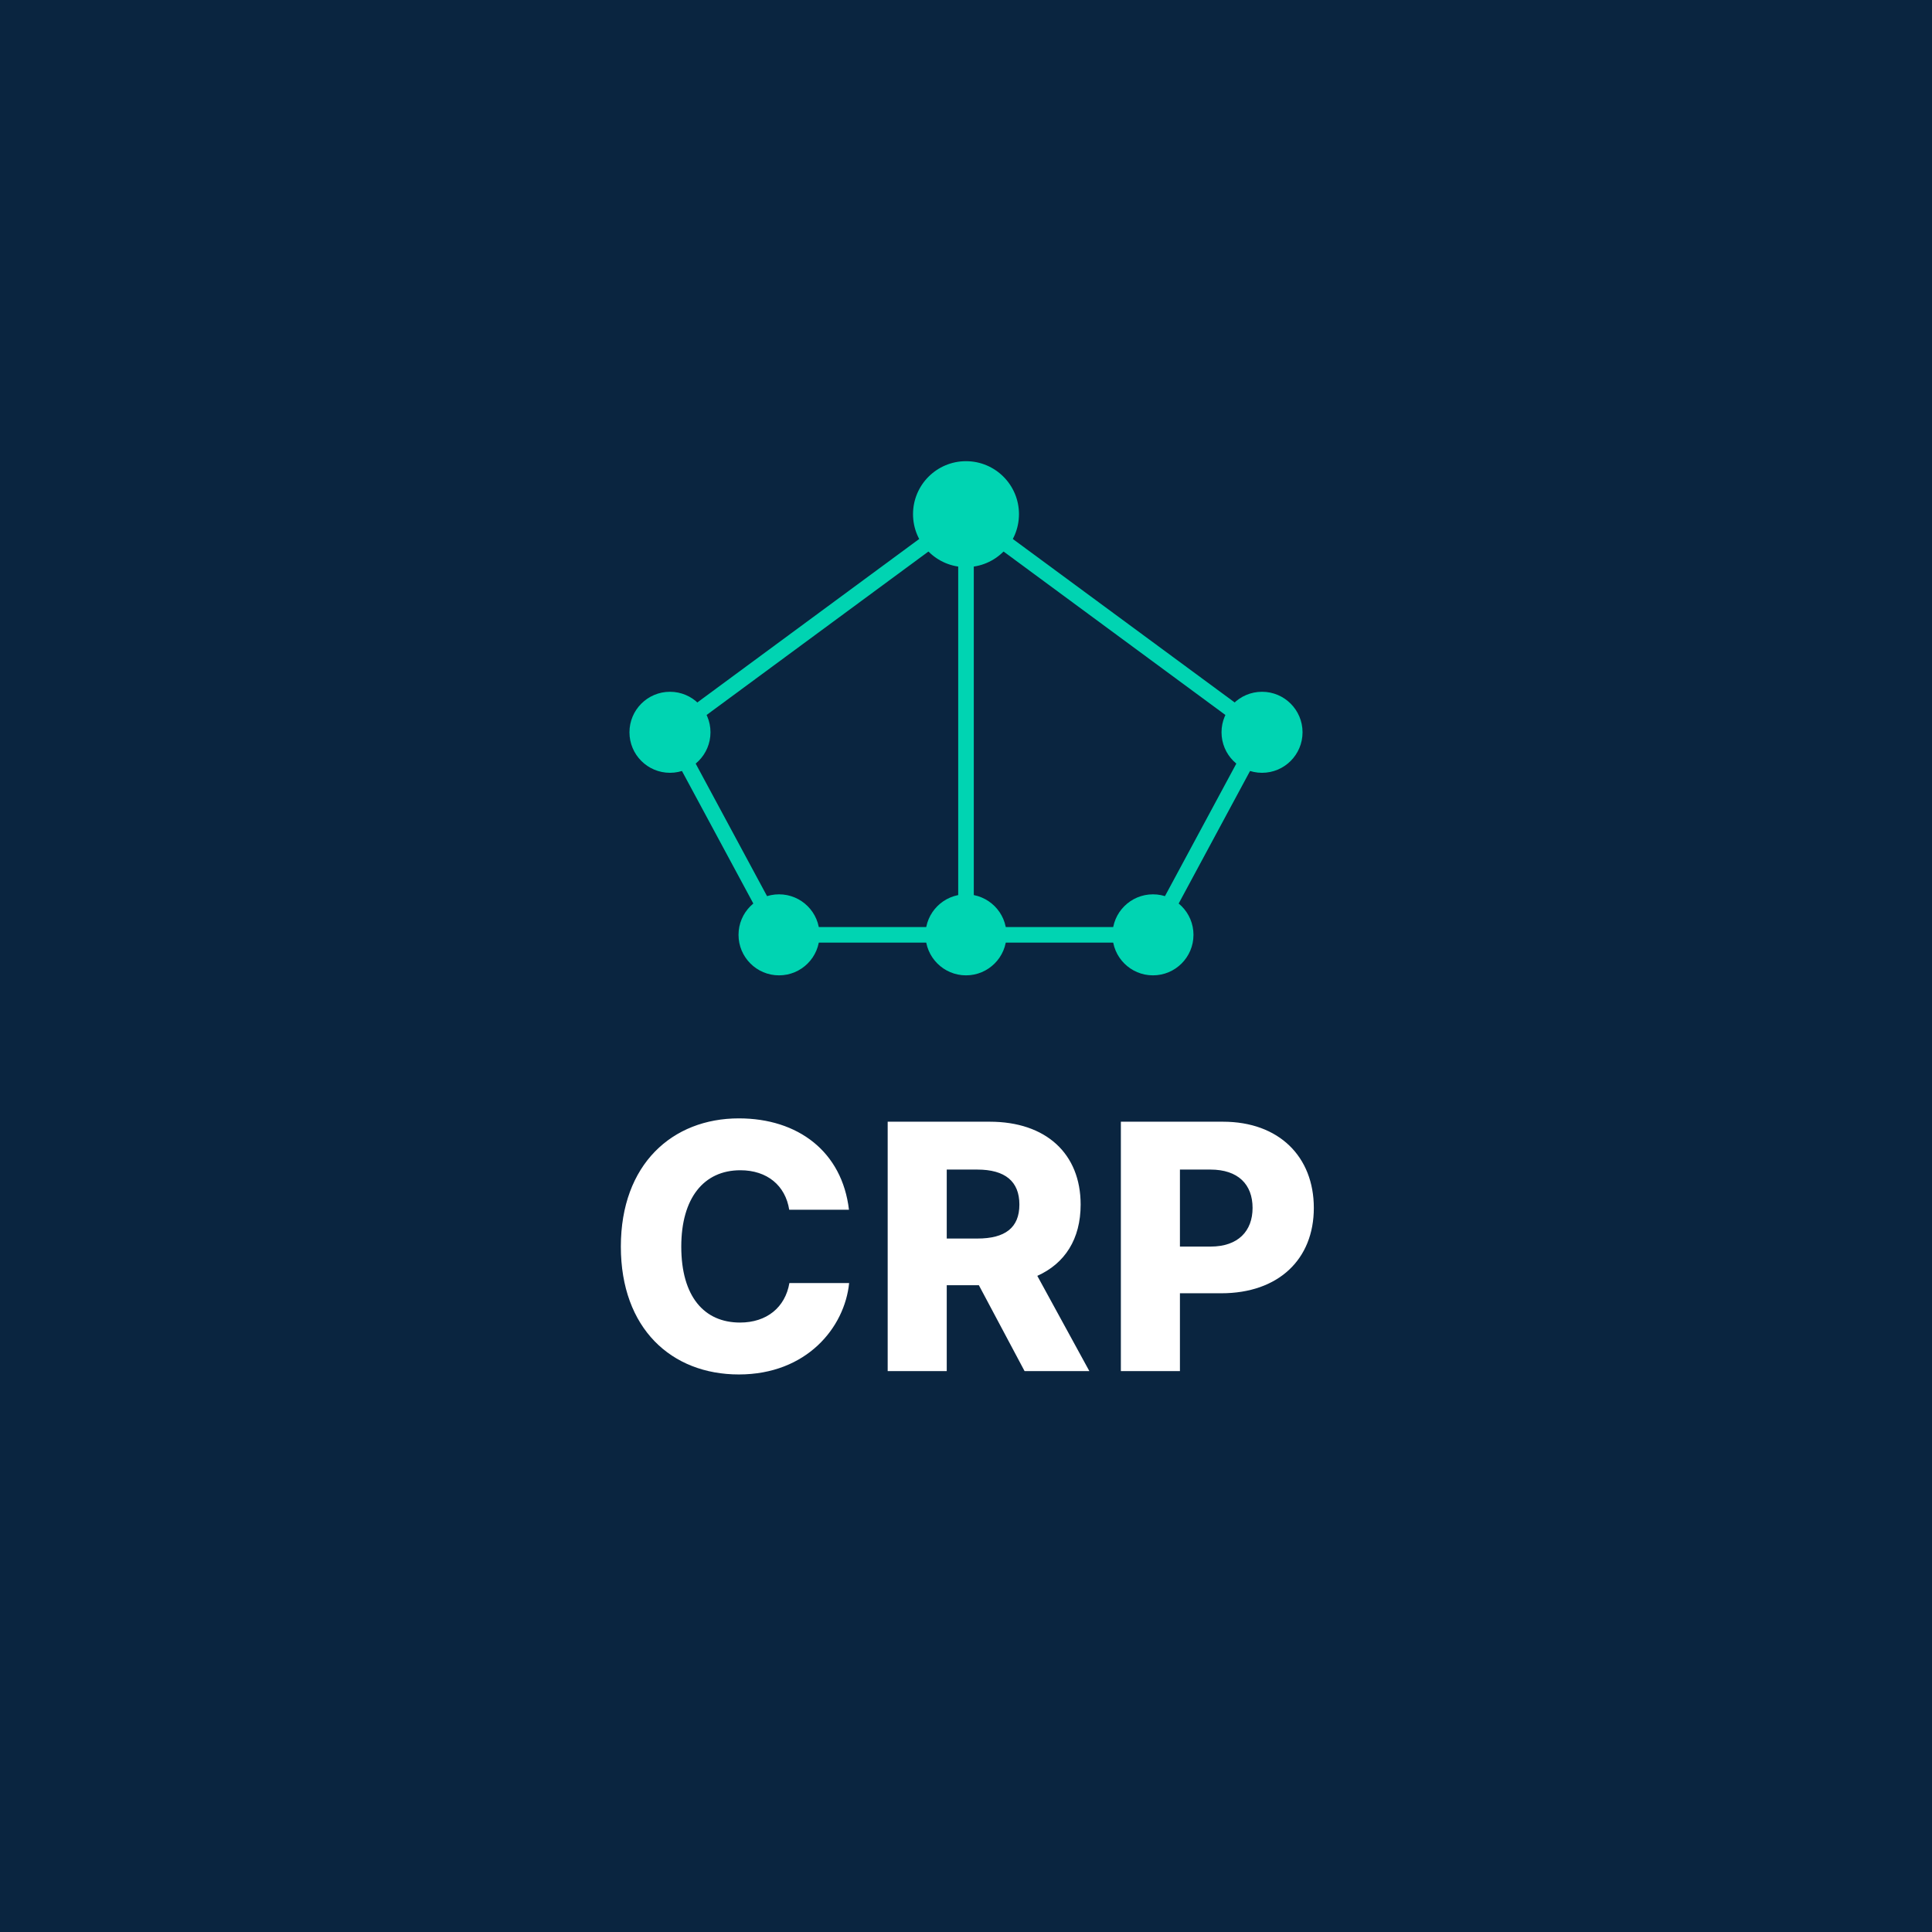
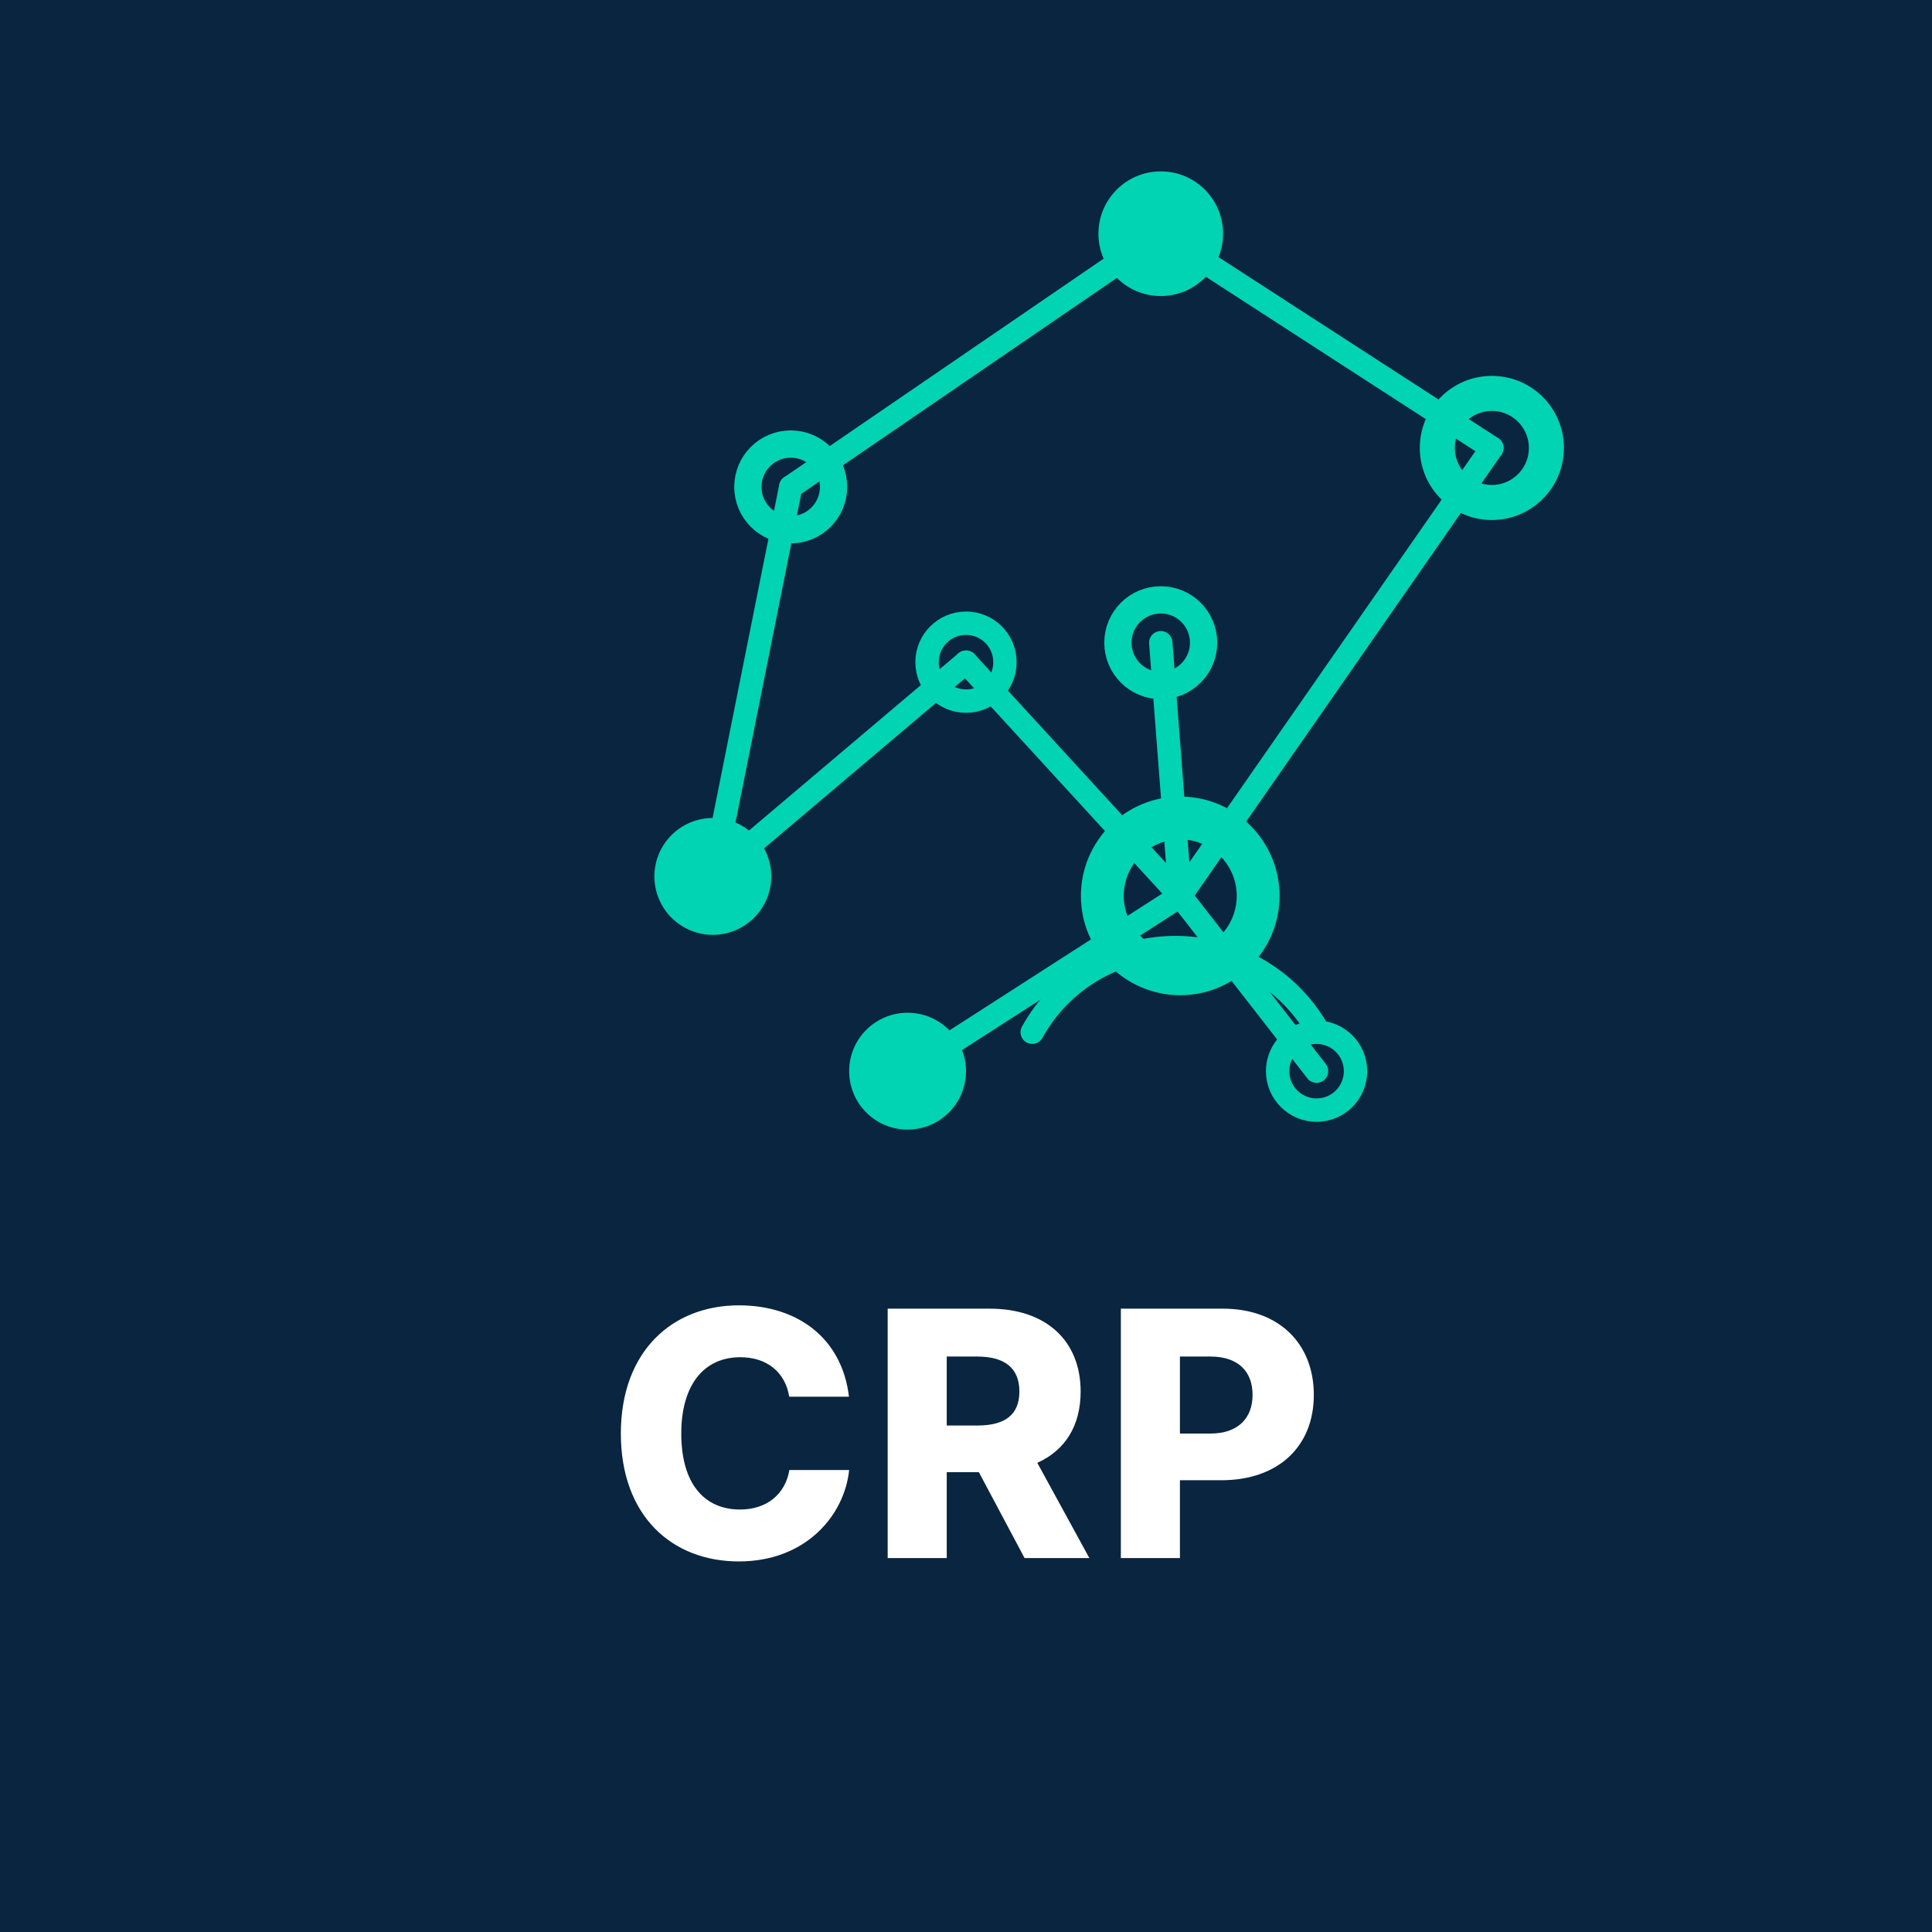
<svg xmlns="http://www.w3.org/2000/svg" viewBox="0 0 1240 1240">
  <rect width="1240" height="1240" fill="#0a2540" />
-   <g stroke="#00d4b2" stroke-width="10" stroke-linecap="round">
-     <line x1="620" y1="330" x2="430" y2="470" />
-     <line x1="620" y1="330" x2="810" y2="470" />
-     <line x1="430" y1="470" x2="500" y2="600" />
-     <line x1="810" y1="470" x2="740" y2="600" />
-     <line x1="500" y1="600" x2="740" y2="600" />
-     <line x1="620" y1="330" x2="620" y2="600" />
+   <g transform="translate(370,50) scale(2.5)">
+     <g fill="none" stroke="#00d4b2" stroke-linecap="round">
+       <line x1="150" y1="40" x2="235" y2="95" stroke-width="6" />
+       <line x1="150" y1="40" x2="55" y2="105" stroke-width="6" />
+       <line x1="55" y1="105" x2="35" y2="205" stroke-width="6" />
+       <line x1="235" y1="95" x2="155" y2="210" stroke-width="6" />
+       <line x1="100" y1="150" x2="155" y2="210" stroke-width="6" />
+       <line x1="35" y1="205" x2="100" y2="150" stroke-width="6" />
+       <line x1="155" y1="210" x2="150" y2="145" stroke-width="6" />
+       <line x1="155" y1="210" x2="190" y2="255" stroke-width="6" />
+       <line x1="155" y1="210" x2="85" y2="255" stroke-width="6" />
+       <path d="M 117 245 A 42 42 0 0 1 190 244" stroke-width="6" />
+     </g>
+     <g fill="none" stroke="#00d4b2">
+       <circle cx="235" cy="95" r="14" stroke-width="9" />
+       <circle cx="55" cy="105" r="11" stroke-width="7" />
+       <circle cx="100" cy="150" r="10" stroke-width="6" />
+       <circle cx="155" cy="210" r="20" stroke-width="11" />
+       <circle cx="150" cy="145" r="11" stroke-width="7" />
+       <circle cx="190" cy="255" r="10" stroke-width="6" />
+     </g>
+     <g fill="#00d4b2">
+       <circle cx="150" cy="40" r="16" />
+       <circle cx="35" cy="205" r="15" />
+       <circle cx="85" cy="255" r="15" />
+     </g>
  </g>
-   <g fill="#00d4b2">
-     <circle cx="620" cy="330" r="34" />
-     <circle cx="430" cy="470" r="26" />
-     <circle cx="810" cy="470" r="26" />
-     <circle cx="500" cy="600" r="26" />
-     <circle cx="740" cy="600" r="26" />
-     <circle cx="620" cy="600" r="26" />
-   </g>
-   <text x="620" y="880" text-anchor="middle" font-family="'Inter', 'Segoe UI', Arial, sans-serif" font-size="220" font-weight="800" letter-spacing="4" fill="#ffffff">CRP</text>
+   <text x="620" y="1000" text-anchor="middle" font-family="'Inter', 'Segoe UI', Arial, sans-serif" font-size="220" font-weight="800" letter-spacing="4" fill="#ffffff">CRP</text>
</svg>
